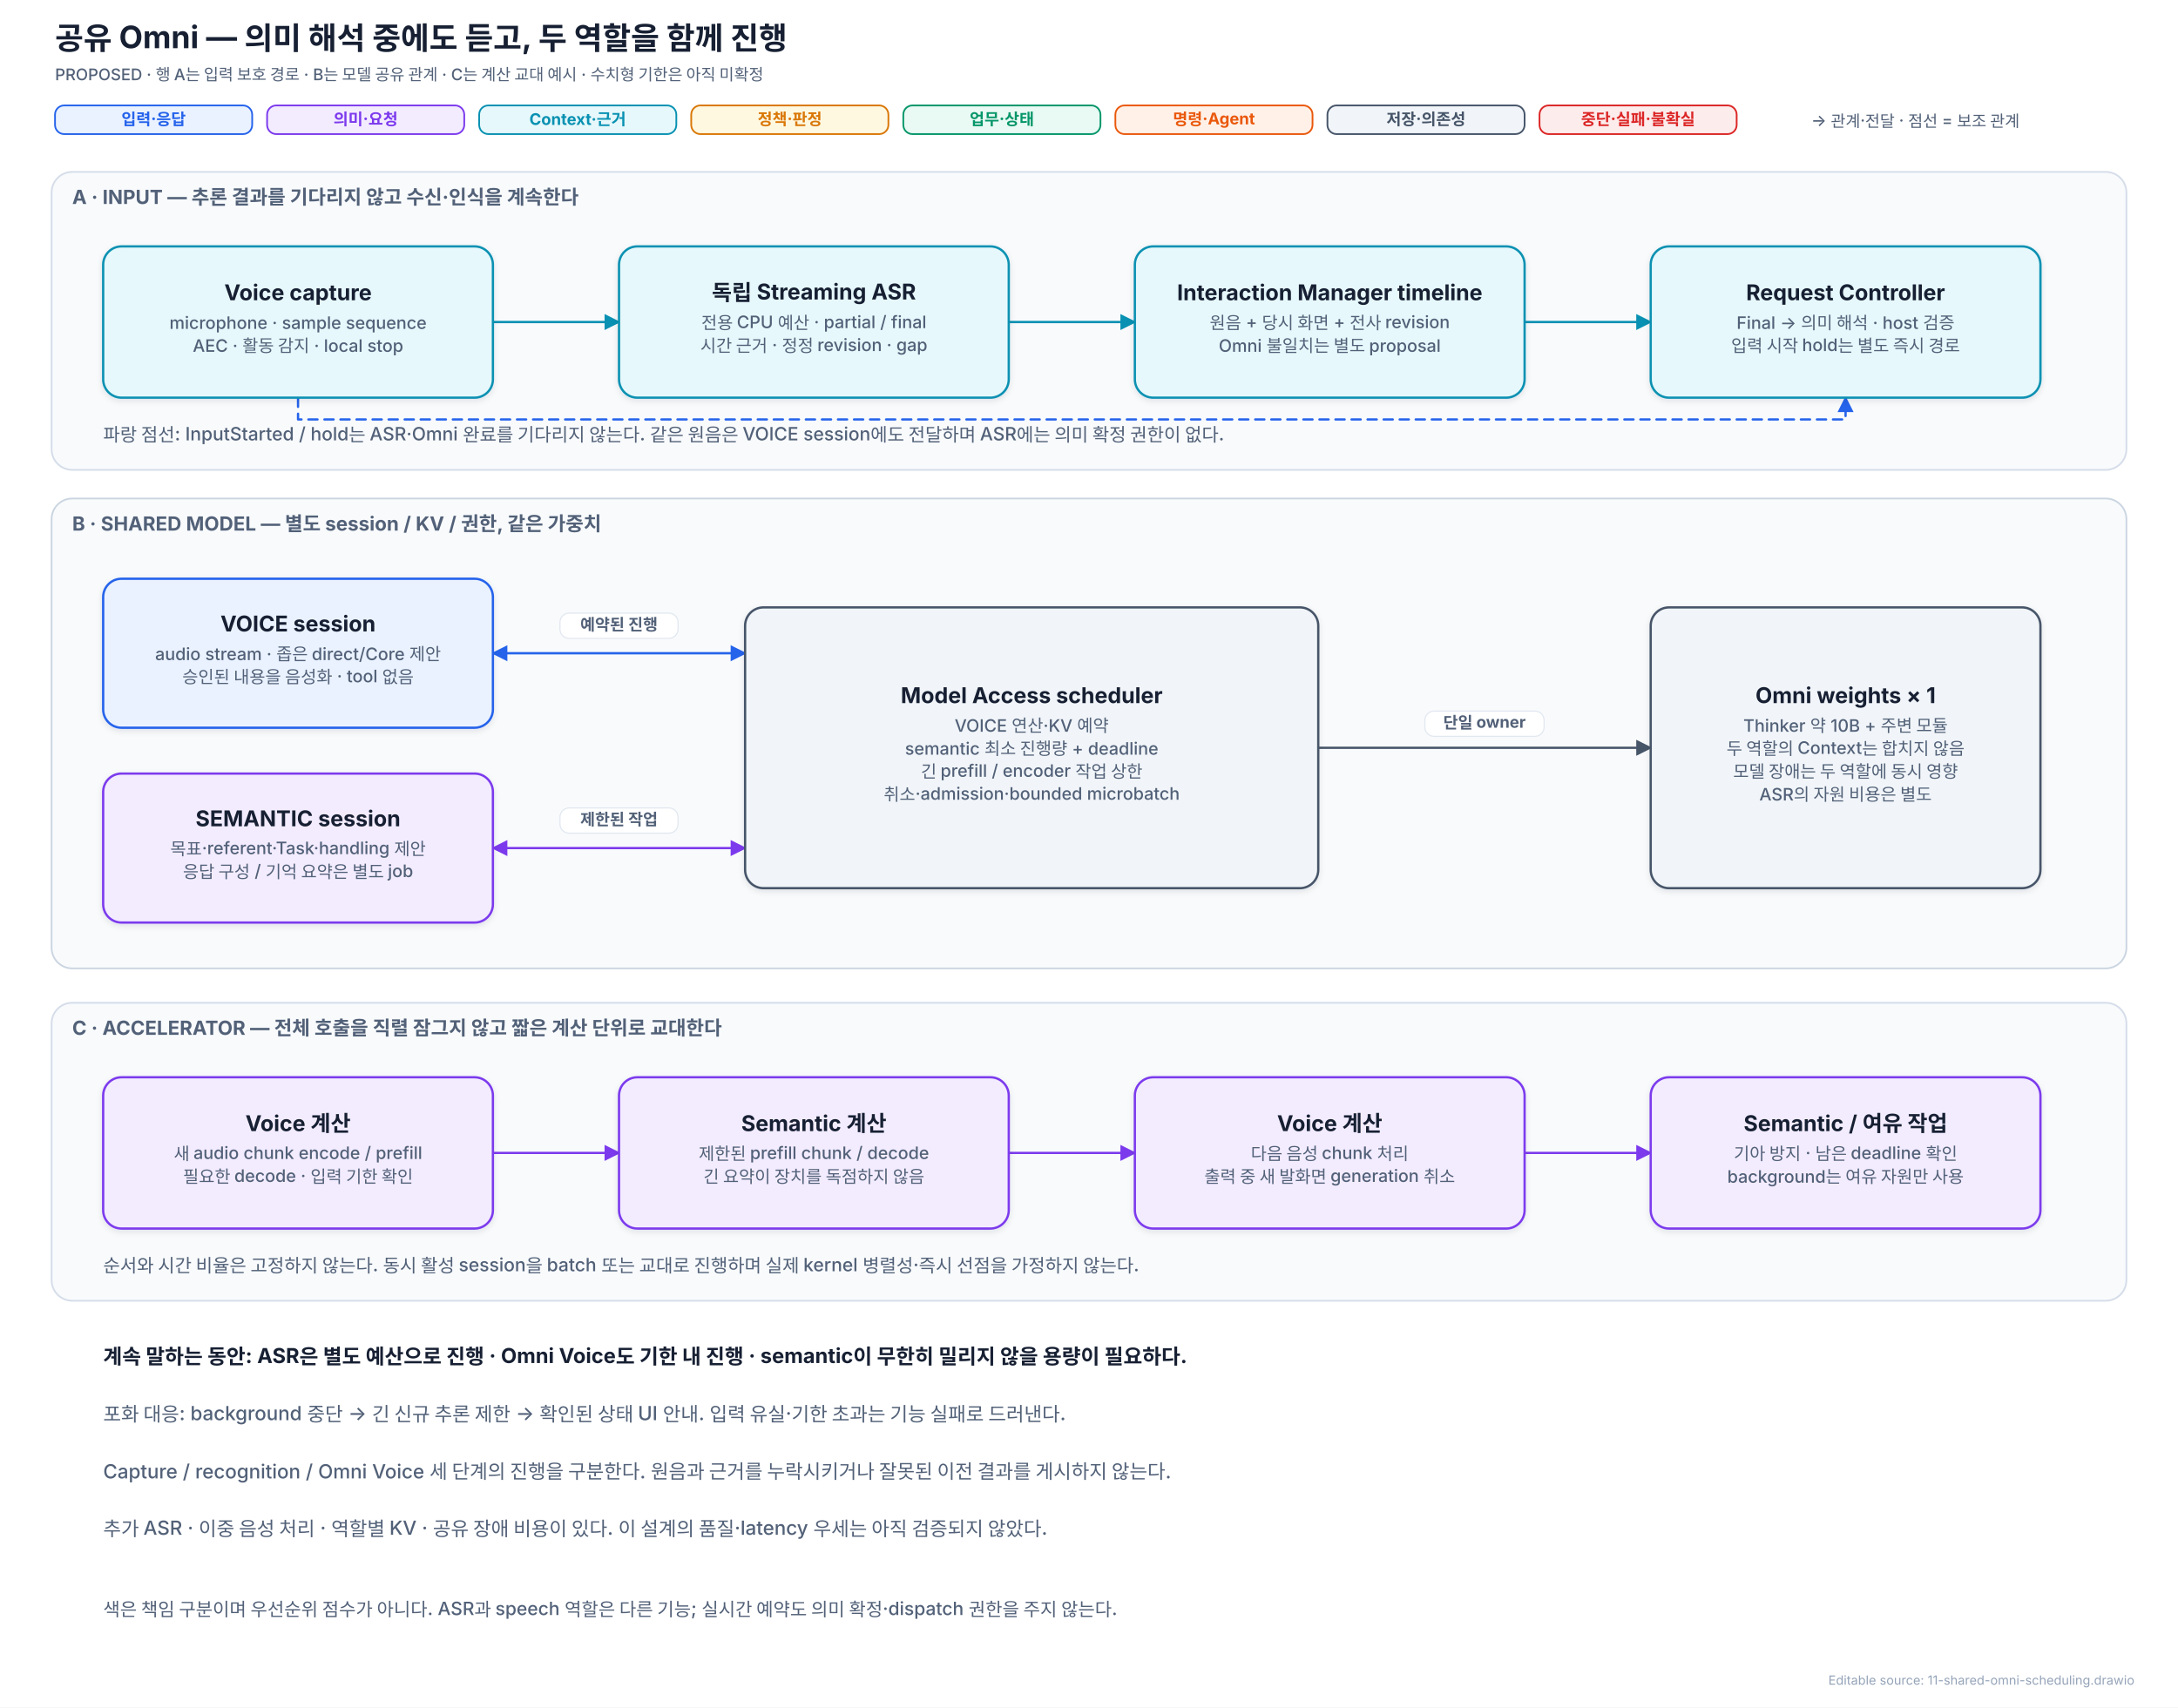
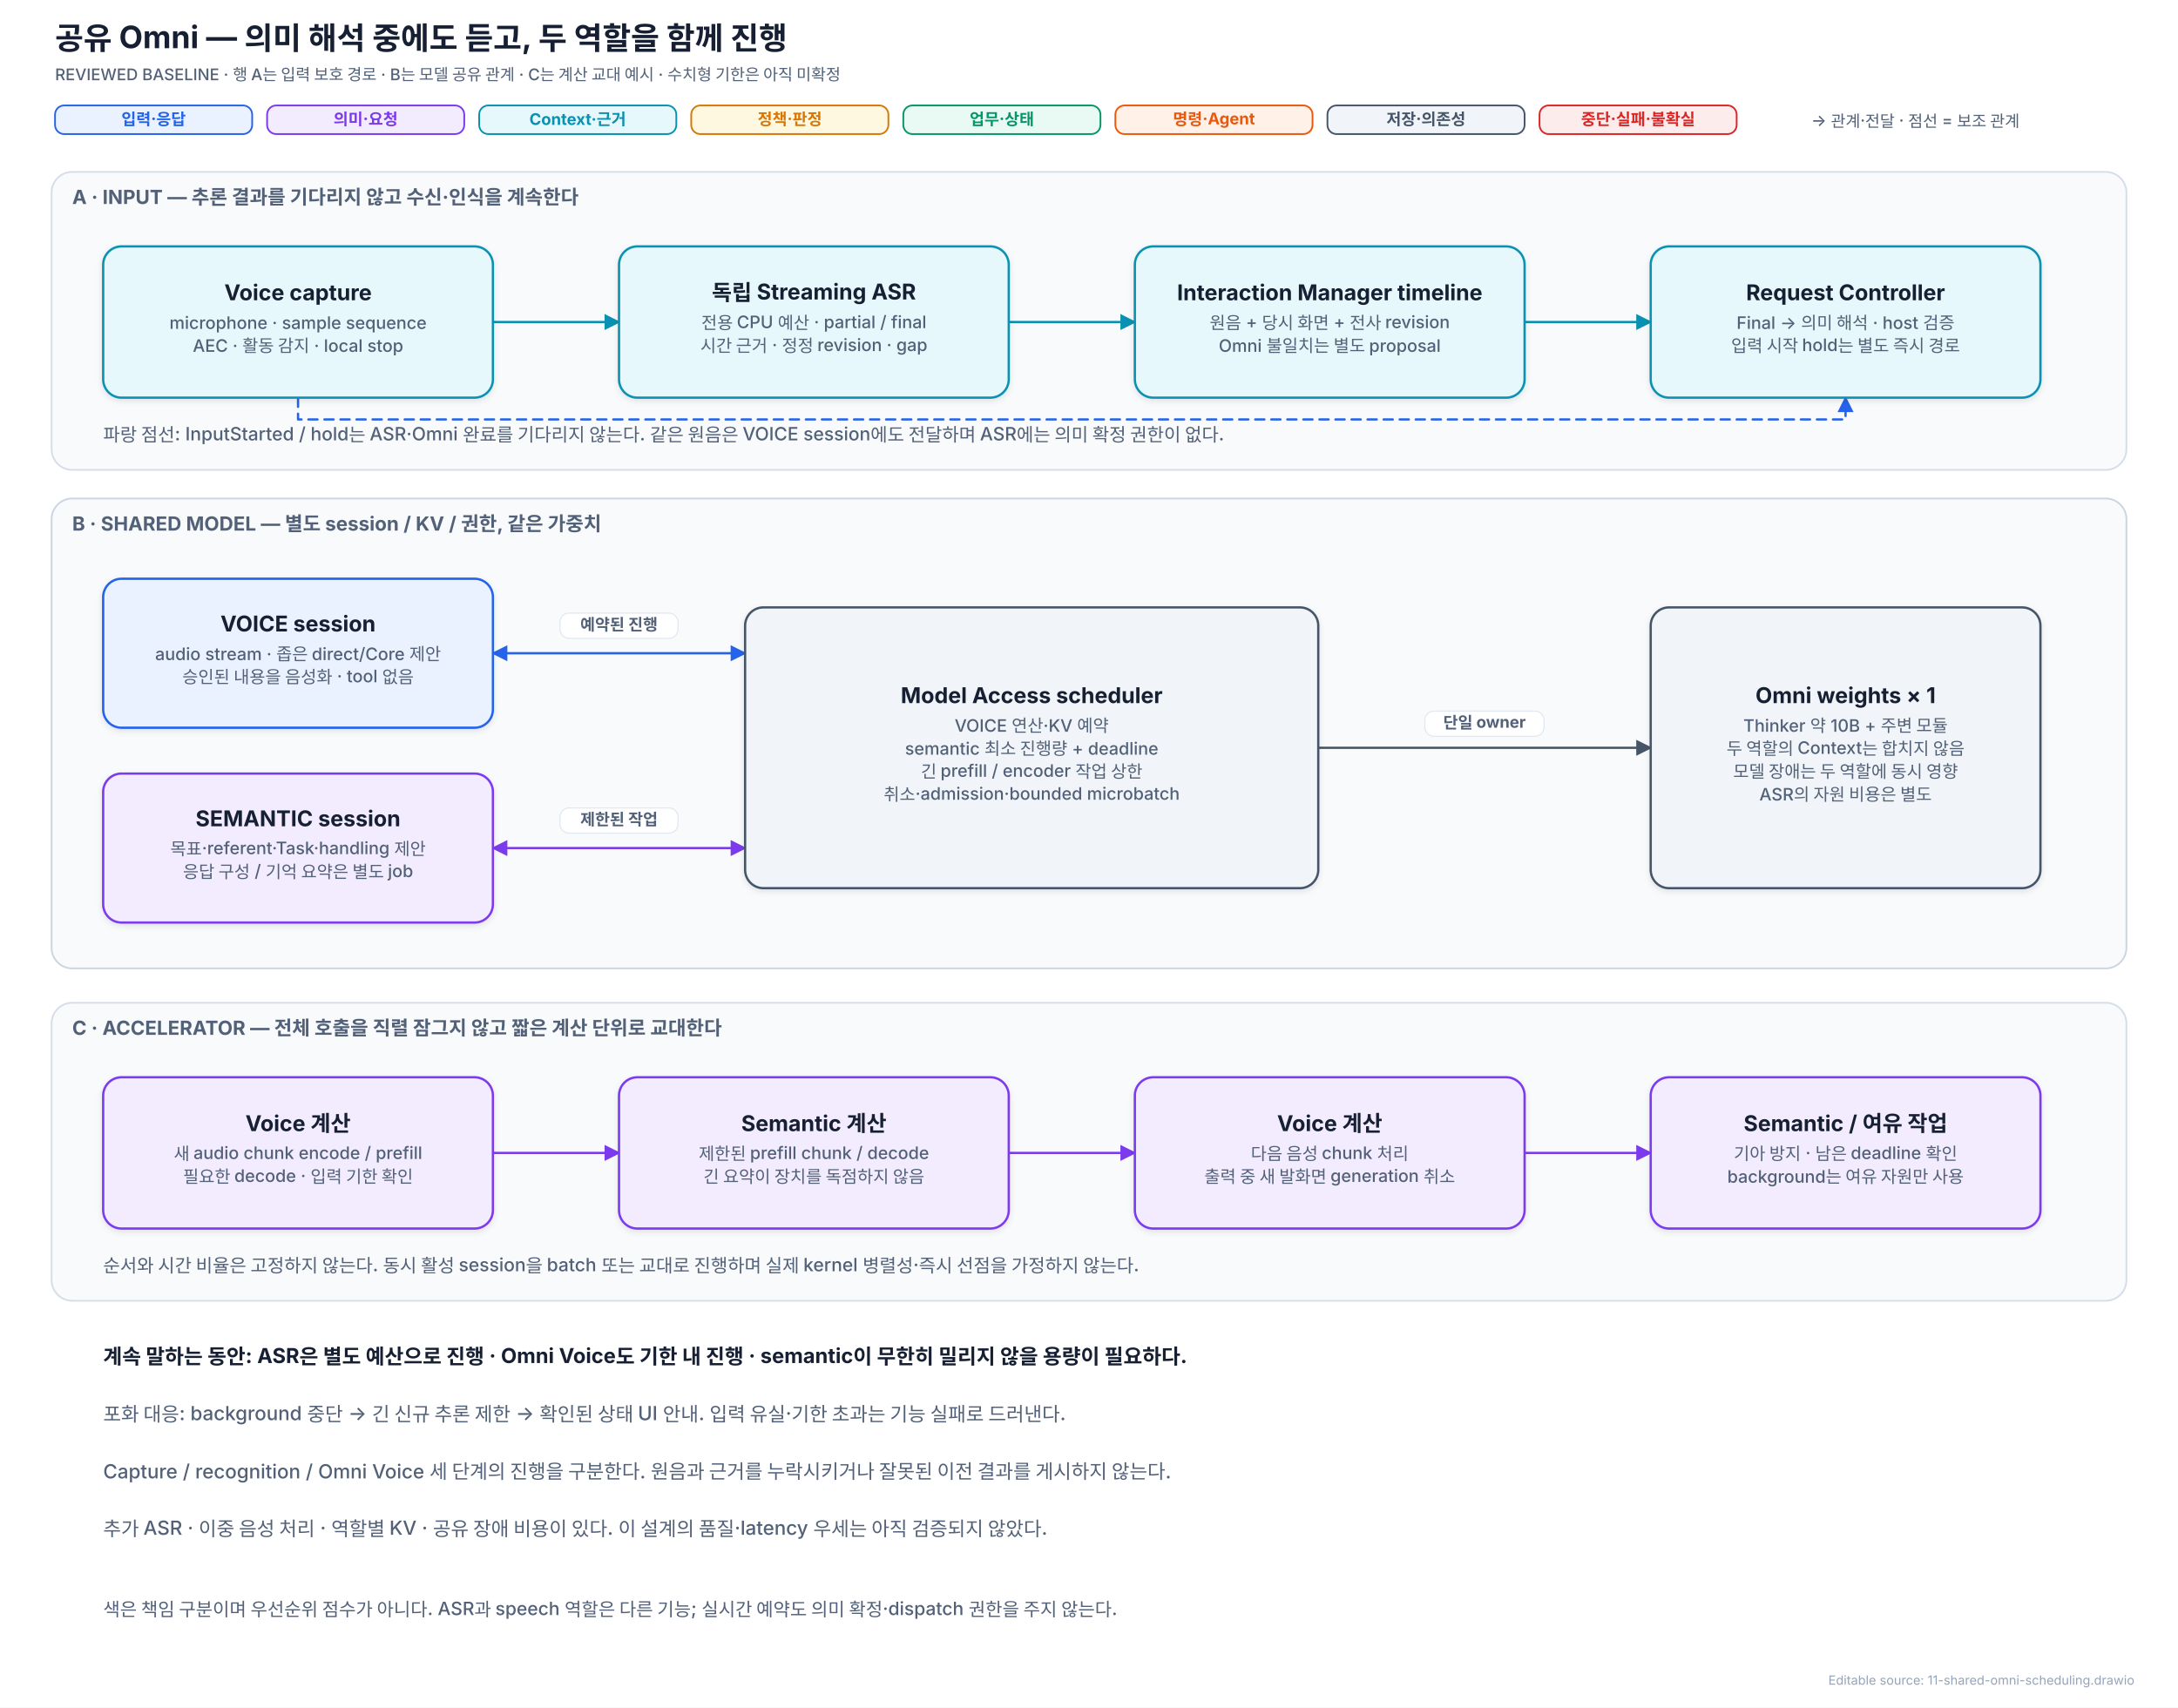
<svg xmlns="http://www.w3.org/2000/svg" width="1900" height="1490" viewBox="0 0 1900 1490" role="img" aria-labelledby="title desc">
  <defs>
    <marker id="arrow" viewBox="0 0 10 10" refX="9" refY="5" markerWidth="7" markerHeight="7" orient="auto-start-reverse">
      <path d="M 0 0 L 10 5 L 0 10 z" fill="#64748B" />
    </marker>
    <marker id="arrow-blue" viewBox="0 0 10 10" refX="9" refY="5" markerWidth="7" markerHeight="7" orient="auto-start-reverse">
      <path d="M 0 0 L 10 5 L 0 10 z" fill="#2563EB" />
    </marker>
    <marker id="arrow-cyan" viewBox="0 0 10 10" refX="9" refY="5" markerWidth="7" markerHeight="7" orient="auto-start-reverse">
      <path d="M 0 0 L 10 5 L 0 10 z" fill="#0891B2" />
    </marker>
    <marker id="arrow-purple" viewBox="0 0 10 10" refX="9" refY="5" markerWidth="7" markerHeight="7" orient="auto-start-reverse">
      <path d="M 0 0 L 10 5 L 0 10 z" fill="#7C3AED" />
    </marker>
    <marker id="arrow-green" viewBox="0 0 10 10" refX="9" refY="5" markerWidth="7" markerHeight="7" orient="auto-start-reverse">
      <path d="M 0 0 L 10 5 L 0 10 z" fill="#059669" />
    </marker>
    <marker id="arrow-orange" viewBox="0 0 10 10" refX="9" refY="5" markerWidth="7" markerHeight="7" orient="auto-start-reverse">
      <path d="M 0 0 L 10 5 L 0 10 z" fill="#EA580C" />
    </marker>
    <marker id="arrow-amber" viewBox="0 0 10 10" refX="9" refY="5" markerWidth="7" markerHeight="7" orient="auto-start-reverse">
      <path d="M 0 0 L 10 5 L 0 10 z" fill="#D97706" />
    </marker>
    <marker id="arrow-gray" viewBox="0 0 10 10" refX="9" refY="5" markerWidth="7" markerHeight="7" orient="auto-start-reverse">
      <path d="M 0 0 L 10 5 L 0 10 z" fill="#475569" />
    </marker>
    <marker id="arrow-red" viewBox="0 0 10 10" refX="9" refY="5" markerWidth="7" markerHeight="7" orient="auto-start-reverse">
      <path d="M 0 0 L 10 5 L 0 10 z" fill="#DC2626" />
    </marker>
    <filter id="shadow" x="-10%" y="-10%" width="120%" height="140%">
      <feDropShadow dx="0" dy="2" stdDeviation="3" flood-color="#0F172A" flood-opacity="0.10" />
    </filter>
  </defs>
  <rect width="1900" height="1490" fill="#FFFFFF" />
  <text x="48" y="43" font-family="Inter, Arial, sans-serif" font-size="27" font-weight="750" fill="#172033">공유 Omni — 의미 해석 중에도 듣고, 두 역할을 함께 진행</text>
-   <text x="48" y="70" font-family="Inter, Arial, sans-serif" font-size="14" font-weight="500" fill="#526178">PROPOSED · 행 A는 입력 보호 경로 · B는 모델 공유 관계 · C는 계산 교대 예시 · 수치형 기한은 아직 미확정</text>
+   <text x="48" y="70" font-family="Inter, Arial, sans-serif" font-size="14" font-weight="500" fill="#526178">REVIEWED BASELINE · 행 A는 입력 보호 경로 · B는 모델 공유 관계 · C는 계산 교대 예시 · 수치형 기한은 아직 미확정</text>
  <rect x="45" y="150" width="1810" height="260" rx="18" fill="#F8FAFC" stroke="#D5DDE9" stroke-width="1.5" />
  <text x="63" y="178" font-family="Inter, Arial, sans-serif" font-size="17" font-weight="750" fill="#526178">A · INPUT — 추론 결과를 기다리지 않고 수신·인식을 계속한다</text>
  <rect x="45" y="435" width="1810" height="410" rx="18" fill="#F8FAFC" stroke="#CBD5E1" stroke-width="1.5" />
  <text x="63" y="463" font-family="Inter, Arial, sans-serif" font-size="17" font-weight="750" fill="#526178">B · SHARED MODEL — 별도 session / KV / 권한, 같은 가중치</text>
  <rect x="45" y="875" width="1810" height="260" rx="18" fill="#F8FAFC" stroke="#D5DDE9" stroke-width="1.5" />
  <text x="63" y="903" font-family="Inter, Arial, sans-serif" font-size="17" font-weight="750" fill="#526178">C · ACCELERATOR — 전체 호출을 직렬 잠그지 않고 짧은 계산 단위로 교대한다</text>
  <polyline points="430,281.0 540,281.0" fill="none" stroke="#0891B2" stroke-width="2" stroke-linejoin="round" stroke-linecap="round" marker-end="url(#arrow-cyan)" />
  <polyline points="880,281.0 990,281.0" fill="none" stroke="#0891B2" stroke-width="2" stroke-linejoin="round" stroke-linecap="round" marker-end="url(#arrow-cyan)" />
  <polyline points="1330,281.0 1440,281.0" fill="none" stroke="#0891B2" stroke-width="2" stroke-linejoin="round" stroke-linecap="round" marker-end="url(#arrow-cyan)" />
  <polyline points="260,347 260,366 1610,366 1610,347" fill="none" stroke="#2563EB" stroke-width="2" stroke-linejoin="round" stroke-linecap="round" marker-end="url(#arrow-blue)" stroke-dasharray="8 6" />
  <polyline points="430,570 650,570" fill="none" stroke="#2563EB" stroke-width="2" stroke-linejoin="round" stroke-linecap="round" marker-end="url(#arrow-blue)" marker-start="url(#arrow-blue)" />
  <rect x="488.5" y="535" width="103" height="22" rx="8" fill="#FFFFFF" stroke="#E2E8F0" />
  <text x="540" y="550" text-anchor="middle" font-family="Inter, Arial, sans-serif" font-size="14" font-weight="650" fill="#526178">예약된 진행</text>
  <polyline points="430,740 650,740" fill="none" stroke="#7C3AED" stroke-width="2" stroke-linejoin="round" stroke-linecap="round" marker-end="url(#arrow-purple)" marker-start="url(#arrow-purple)" />
  <rect x="488.5" y="705" width="103" height="22" rx="8" fill="#FFFFFF" stroke="#E2E8F0" />
  <text x="540" y="720" text-anchor="middle" font-family="Inter, Arial, sans-serif" font-size="14" font-weight="650" fill="#526178">제한된 작업</text>
  <polyline points="1150,652.5 1440,652.5" fill="none" stroke="#475569" stroke-width="2" stroke-linejoin="round" stroke-linecap="round" marker-end="url(#arrow-gray)" />
  <rect x="1243.0" y="620.5" width="104" height="22" rx="8" fill="#FFFFFF" stroke="#E2E8F0" />
  <text x="1295.0" y="635.5" text-anchor="middle" font-family="Inter, Arial, sans-serif" font-size="14" font-weight="650" fill="#526178">단일 owner</text>
  <polyline points="430,1006.0 540,1006.0" fill="none" stroke="#7C3AED" stroke-width="2" stroke-linejoin="round" stroke-linecap="round" marker-end="url(#arrow-purple)" />
  <polyline points="880,1006.0 990,1006.0" fill="none" stroke="#7C3AED" stroke-width="2" stroke-linejoin="round" stroke-linecap="round" marker-end="url(#arrow-purple)" />
  <polyline points="1330,1006.0 1440,1006.0" fill="none" stroke="#7C3AED" stroke-width="2" stroke-linejoin="round" stroke-linecap="round" marker-end="url(#arrow-purple)" />
  <rect x="90" y="215" width="340" height="132" rx="16" fill="#E6F8FB" stroke="#0891B2" stroke-width="2" filter="url(#shadow)" />
  <g font-family="Inter, Arial, sans-serif">
    <text x="260.0" y="262.0" text-anchor="middle" font-size="19" font-weight="700" fill="#172033">Voice capture</text>
    <text x="260.0" y="287.0" text-anchor="middle" font-size="15" font-weight="500" fill="#526178">microphone · sample sequence</text>
    <text x="260.0" y="307.0" text-anchor="middle" font-size="15" font-weight="500" fill="#526178">AEC · 활동 감지 · local stop</text>
  </g>
  <rect x="540" y="215" width="340" height="132" rx="16" fill="#E6F8FB" stroke="#0891B2" stroke-width="2" filter="url(#shadow)" />
  <g font-family="Inter, Arial, sans-serif">
    <text x="710.0" y="262.0" text-anchor="middle" font-size="19" font-weight="700" fill="#172033">독립 Streaming ASR</text>
    <text x="710.0" y="287.0" text-anchor="middle" font-size="15" font-weight="500" fill="#526178">전용 CPU 예산 · partial / final</text>
    <text x="710.0" y="307.0" text-anchor="middle" font-size="15" font-weight="500" fill="#526178">시간 근거 · 정정 revision · gap</text>
  </g>
  <rect x="990" y="215" width="340" height="132" rx="16" fill="#E6F8FB" stroke="#0891B2" stroke-width="2" filter="url(#shadow)" />
  <g font-family="Inter, Arial, sans-serif">
    <text x="1160.0" y="262.0" text-anchor="middle" font-size="19" font-weight="700" fill="#172033">Interaction Manager timeline</text>
    <text x="1160.0" y="287.0" text-anchor="middle" font-size="15" font-weight="500" fill="#526178">원음 + 당시 화면 + 전사 revision</text>
    <text x="1160.0" y="307.0" text-anchor="middle" font-size="15" font-weight="500" fill="#526178">Omni 불일치는 별도 proposal</text>
  </g>
  <rect x="1440" y="215" width="340" height="132" rx="16" fill="#E6F8FB" stroke="#0891B2" stroke-width="2" filter="url(#shadow)" />
  <g font-family="Inter, Arial, sans-serif">
    <text x="1610.0" y="262.0" text-anchor="middle" font-size="19" font-weight="700" fill="#172033">Request Controller</text>
    <text x="1610.0" y="287.0" text-anchor="middle" font-size="15" font-weight="500" fill="#526178">Final → 의미 해석 · host 검증</text>
    <text x="1610.0" y="307.0" text-anchor="middle" font-size="15" font-weight="500" fill="#526178">입력 시작 hold는 별도 즉시 경로</text>
  </g>
  <rect x="90" y="505" width="340" height="130" rx="16" fill="#EAF2FF" stroke="#2563EB" stroke-width="2" filter="url(#shadow)" />
  <g font-family="Inter, Arial, sans-serif">
    <text x="260.0" y="551.0" text-anchor="middle" font-size="19" font-weight="700" fill="#172033">VOICE session</text>
    <text x="260.0" y="576.0" text-anchor="middle" font-size="15" font-weight="500" fill="#526178">audio stream · 좁은 direct/Core 제안</text>
    <text x="260.0" y="596.0" text-anchor="middle" font-size="15" font-weight="500" fill="#526178">승인된 내용을 음성화 · tool 없음</text>
  </g>
  <rect x="90" y="675" width="340" height="130" rx="16" fill="#F3ECFF" stroke="#7C3AED" stroke-width="2" filter="url(#shadow)" />
  <g font-family="Inter, Arial, sans-serif">
    <text x="260.0" y="721.0" text-anchor="middle" font-size="19" font-weight="700" fill="#172033">SEMANTIC session</text>
    <text x="260.0" y="746.0" text-anchor="middle" font-size="15" font-weight="500" fill="#526178">목표·referent·Task·handling 제안</text>
    <text x="260.0" y="766.0" text-anchor="middle" font-size="15" font-weight="500" fill="#526178">응답 구성 / 기억 요약은 별도 job</text>
  </g>
  <rect x="650" y="530" width="500" height="245" rx="16" fill="#F1F5F9" stroke="#475569" stroke-width="2" filter="url(#shadow)" />
  <g font-family="Inter, Arial, sans-serif">
    <text x="900.0" y="613.5" text-anchor="middle" font-size="19" font-weight="700" fill="#172033">Model Access scheduler</text>
    <text x="900.0" y="638.5" text-anchor="middle" font-size="15" font-weight="500" fill="#526178">VOICE 연산·KV 예약</text>
    <text x="900.0" y="658.5" text-anchor="middle" font-size="15" font-weight="500" fill="#526178">semantic 최소 진행량 + deadline</text>
    <text x="900.0" y="678.5" text-anchor="middle" font-size="15" font-weight="500" fill="#526178">긴 prefill / encoder 작업 상한</text>
    <text x="900.0" y="698.5" text-anchor="middle" font-size="15" font-weight="500" fill="#526178">취소·admission·bounded microbatch</text>
  </g>
  <rect x="1440" y="530" width="340" height="245" rx="16" fill="#F1F5F9" stroke="#475569" stroke-width="2" filter="url(#shadow)" />
  <g font-family="Inter, Arial, sans-serif">
    <text x="1610.0" y="613.5" text-anchor="middle" font-size="19" font-weight="700" fill="#172033">Omni weights × 1</text>
    <text x="1610.0" y="638.5" text-anchor="middle" font-size="15" font-weight="500" fill="#526178">Thinker 약 10B + 주변 모듈</text>
    <text x="1610.0" y="658.5" text-anchor="middle" font-size="15" font-weight="500" fill="#526178">두 역할의 Context는 합치지 않음</text>
    <text x="1610.0" y="678.5" text-anchor="middle" font-size="15" font-weight="500" fill="#526178">모델 장애는 두 역할에 동시 영향</text>
    <text x="1610.0" y="698.5" text-anchor="middle" font-size="15" font-weight="500" fill="#526178">ASR의 자원 비용은 별도</text>
  </g>
  <rect x="90" y="940" width="340" height="132" rx="16" fill="#F3ECFF" stroke="#7C3AED" stroke-width="2" filter="url(#shadow)" />
  <g font-family="Inter, Arial, sans-serif">
    <text x="260.0" y="987.0" text-anchor="middle" font-size="19" font-weight="700" fill="#172033">Voice 계산</text>
    <text x="260.0" y="1012.0" text-anchor="middle" font-size="15" font-weight="500" fill="#526178">새 audio chunk encode / prefill</text>
    <text x="260.0" y="1032.0" text-anchor="middle" font-size="15" font-weight="500" fill="#526178">필요한 decode · 입력 기한 확인</text>
  </g>
  <rect x="540" y="940" width="340" height="132" rx="16" fill="#F3ECFF" stroke="#7C3AED" stroke-width="2" filter="url(#shadow)" />
  <g font-family="Inter, Arial, sans-serif">
    <text x="710.0" y="987.0" text-anchor="middle" font-size="19" font-weight="700" fill="#172033">Semantic 계산</text>
    <text x="710.0" y="1012.0" text-anchor="middle" font-size="15" font-weight="500" fill="#526178">제한된 prefill chunk / decode</text>
    <text x="710.0" y="1032.0" text-anchor="middle" font-size="15" font-weight="500" fill="#526178">긴 요약이 장치를 독점하지 않음</text>
  </g>
  <rect x="990" y="940" width="340" height="132" rx="16" fill="#F3ECFF" stroke="#7C3AED" stroke-width="2" filter="url(#shadow)" />
  <g font-family="Inter, Arial, sans-serif">
    <text x="1160.0" y="987.0" text-anchor="middle" font-size="19" font-weight="700" fill="#172033">Voice 계산</text>
    <text x="1160.0" y="1012.0" text-anchor="middle" font-size="15" font-weight="500" fill="#526178">다음 음성 chunk 처리</text>
    <text x="1160.0" y="1032.0" text-anchor="middle" font-size="15" font-weight="500" fill="#526178">출력 중 새 발화면 generation 취소</text>
  </g>
  <rect x="1440" y="940" width="340" height="132" rx="16" fill="#F3ECFF" stroke="#7C3AED" stroke-width="2" filter="url(#shadow)" />
  <g font-family="Inter, Arial, sans-serif">
    <text x="1610.0" y="987.0" text-anchor="middle" font-size="19" font-weight="700" fill="#172033">Semantic / 여유 작업</text>
    <text x="1610.0" y="1012.0" text-anchor="middle" font-size="15" font-weight="500" fill="#526178">기아 방지 · 남은 deadline 확인</text>
    <text x="1610.0" y="1032.0" text-anchor="middle" font-size="15" font-weight="500" fill="#526178">background는 여유 자원만 사용</text>
  </g>
  <text x="1580" y="110" text-anchor="start" font-family="Inter, Arial, sans-serif" font-size="14" font-weight="500" fill="#526178">→ 관계·전달  ·  점선 = 보조 관계</text>
  <text x="90" y="385" text-anchor="start" font-family="Inter, Arial, sans-serif" font-size="16" font-weight="500" fill="#526178">파랑 점선: InputStarted / hold는 ASR·Omni 완료를 기다리지 않는다. 같은 원음은 VOICE session에도 전달하며 ASR에는 의미 확정 권한이 없다.</text>
  <text x="90" y="1110" text-anchor="start" font-family="Inter, Arial, sans-serif" font-size="16" font-weight="500" fill="#526178">순서와 시간 비율은 고정하지 않는다. 동시 활성 session을 batch 또는 교대로 진행하며 실제 kernel 병렬성·즉시 선점을 가정하지 않는다.</text>
  <text x="90" y="1190" text-anchor="start" font-family="Inter, Arial, sans-serif" font-size="18" font-weight="700" fill="#172033">계속 말하는 동안: ASR은 별도 예산으로 진행 · Omni Voice도 기한 내 진행 · semantic이 무한히 밀리지 않을 용량이 필요하다.</text>
  <text x="90" y="1240" text-anchor="start" font-family="Inter, Arial, sans-serif" font-size="17" font-weight="500" fill="#526178">포화 대응: background 중단 → 긴 신규 추론 제한 → 확인된 상태 UI 안내. 입력 유실·기한 초과는 기능 실패로 드러낸다.</text>
  <text x="90" y="1290" text-anchor="start" font-family="Inter, Arial, sans-serif" font-size="17" font-weight="500" fill="#526178">Capture / recognition / Omni Voice 세 단계의 진행을 구분한다. 원음과 근거를 누락시키거나 잘못된 이전 결과를 게시하지 않는다.</text>
  <text x="90" y="1340" text-anchor="start" font-family="Inter, Arial, sans-serif" font-size="17" font-weight="500" fill="#526178">추가 ASR · 이중 음성 처리 · 역할별 KV · 공유 장애 비용이 있다. 이 설계의 품질·latency 우세는 아직 검증되지 않았다.</text>
  <text x="90" y="1410" text-anchor="start" font-family="Inter, Arial, sans-serif" font-size="16" font-weight="500" fill="#526178">색은 책임 구분이며 우선순위 점수가 아니다. ASR과 speech 역할은 다른 기능; 실시간 예약도 의미 확정·dispatch 권한을 주지 않는다.</text>
  <rect x="48" y="92" width="172" height="25" rx="8" fill="#EAF2FF" stroke="#2563EB" stroke-width="1.5" />
  <text x="134.0" y="109" text-anchor="middle" font-family="Inter, Arial, sans-serif" font-size="14" font-weight="700" fill="#2563EB">입력·응답</text>
  <rect x="233" y="92" width="172" height="25" rx="8" fill="#F3ECFF" stroke="#7C3AED" stroke-width="1.5" />
  <text x="319.0" y="109" text-anchor="middle" font-family="Inter, Arial, sans-serif" font-size="14" font-weight="700" fill="#7C3AED">의미·요청</text>
  <rect x="418" y="92" width="172" height="25" rx="8" fill="#E6F8FB" stroke="#0891B2" stroke-width="1.5" />
  <text x="504.0" y="109" text-anchor="middle" font-family="Inter, Arial, sans-serif" font-size="14" font-weight="700" fill="#0891B2">Context·근거</text>
  <rect x="603" y="92" width="172" height="25" rx="8" fill="#FFF8E1" stroke="#D97706" stroke-width="1.5" />
  <text x="689.0" y="109" text-anchor="middle" font-family="Inter, Arial, sans-serif" font-size="14" font-weight="700" fill="#D97706">정책·판정</text>
  <rect x="788" y="92" width="172" height="25" rx="8" fill="#E9F9F3" stroke="#059669" stroke-width="1.5" />
  <text x="874.0" y="109" text-anchor="middle" font-family="Inter, Arial, sans-serif" font-size="14" font-weight="700" fill="#059669">업무·상태</text>
  <rect x="973" y="92" width="172" height="25" rx="8" fill="#FFF1E8" stroke="#EA580C" stroke-width="1.5" />
  <text x="1059.0" y="109" text-anchor="middle" font-family="Inter, Arial, sans-serif" font-size="14" font-weight="700" fill="#EA580C">명령·Agent</text>
  <rect x="1158" y="92" width="172" height="25" rx="8" fill="#F1F5F9" stroke="#475569" stroke-width="1.5" />
  <text x="1244.0" y="109" text-anchor="middle" font-family="Inter, Arial, sans-serif" font-size="14" font-weight="700" fill="#475569">저장·의존성</text>
  <rect x="1343" y="92" width="172" height="25" rx="8" fill="#FDECEC" stroke="#DC2626" stroke-width="1.5" />
  <text x="1429.0" y="109" text-anchor="middle" font-family="Inter, Arial, sans-serif" font-size="14" font-weight="700" fill="#DC2626">중단·실패·불확실</text>
  <text x="1862" y="1470" text-anchor="end" font-family="Inter, Arial, sans-serif" font-size="11" fill="#94A3B8">Editable source: 11-shared-omni-scheduling.drawio</text>
</svg>
